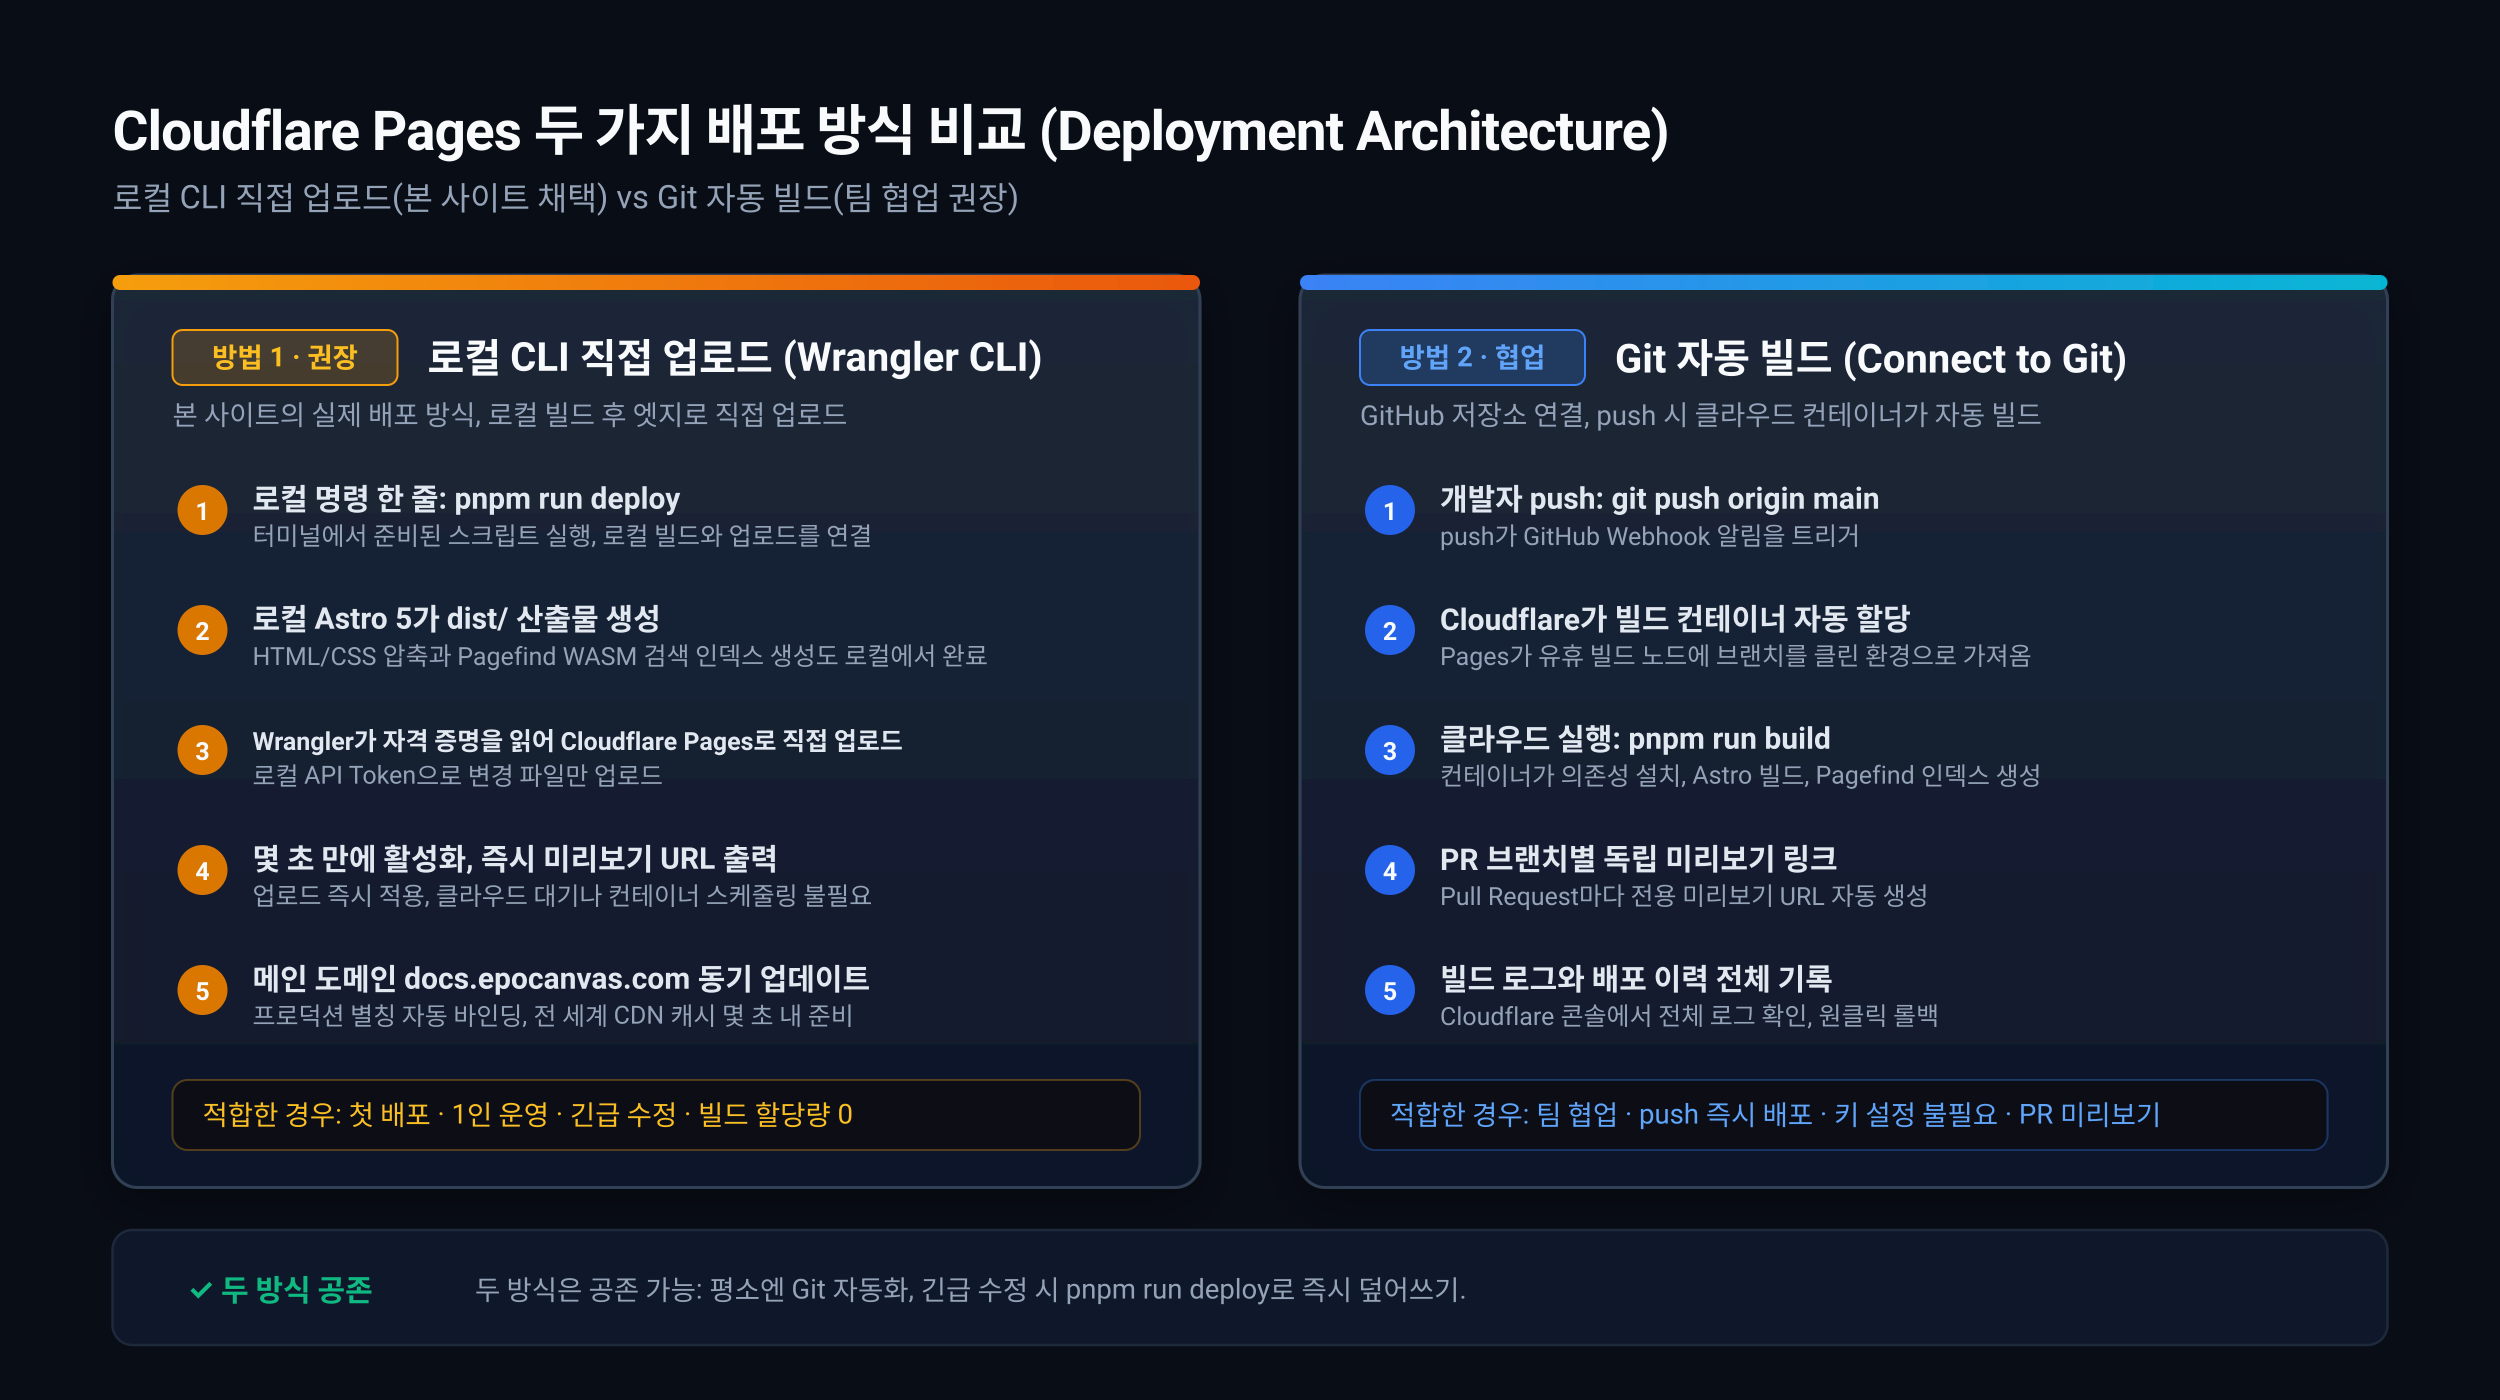
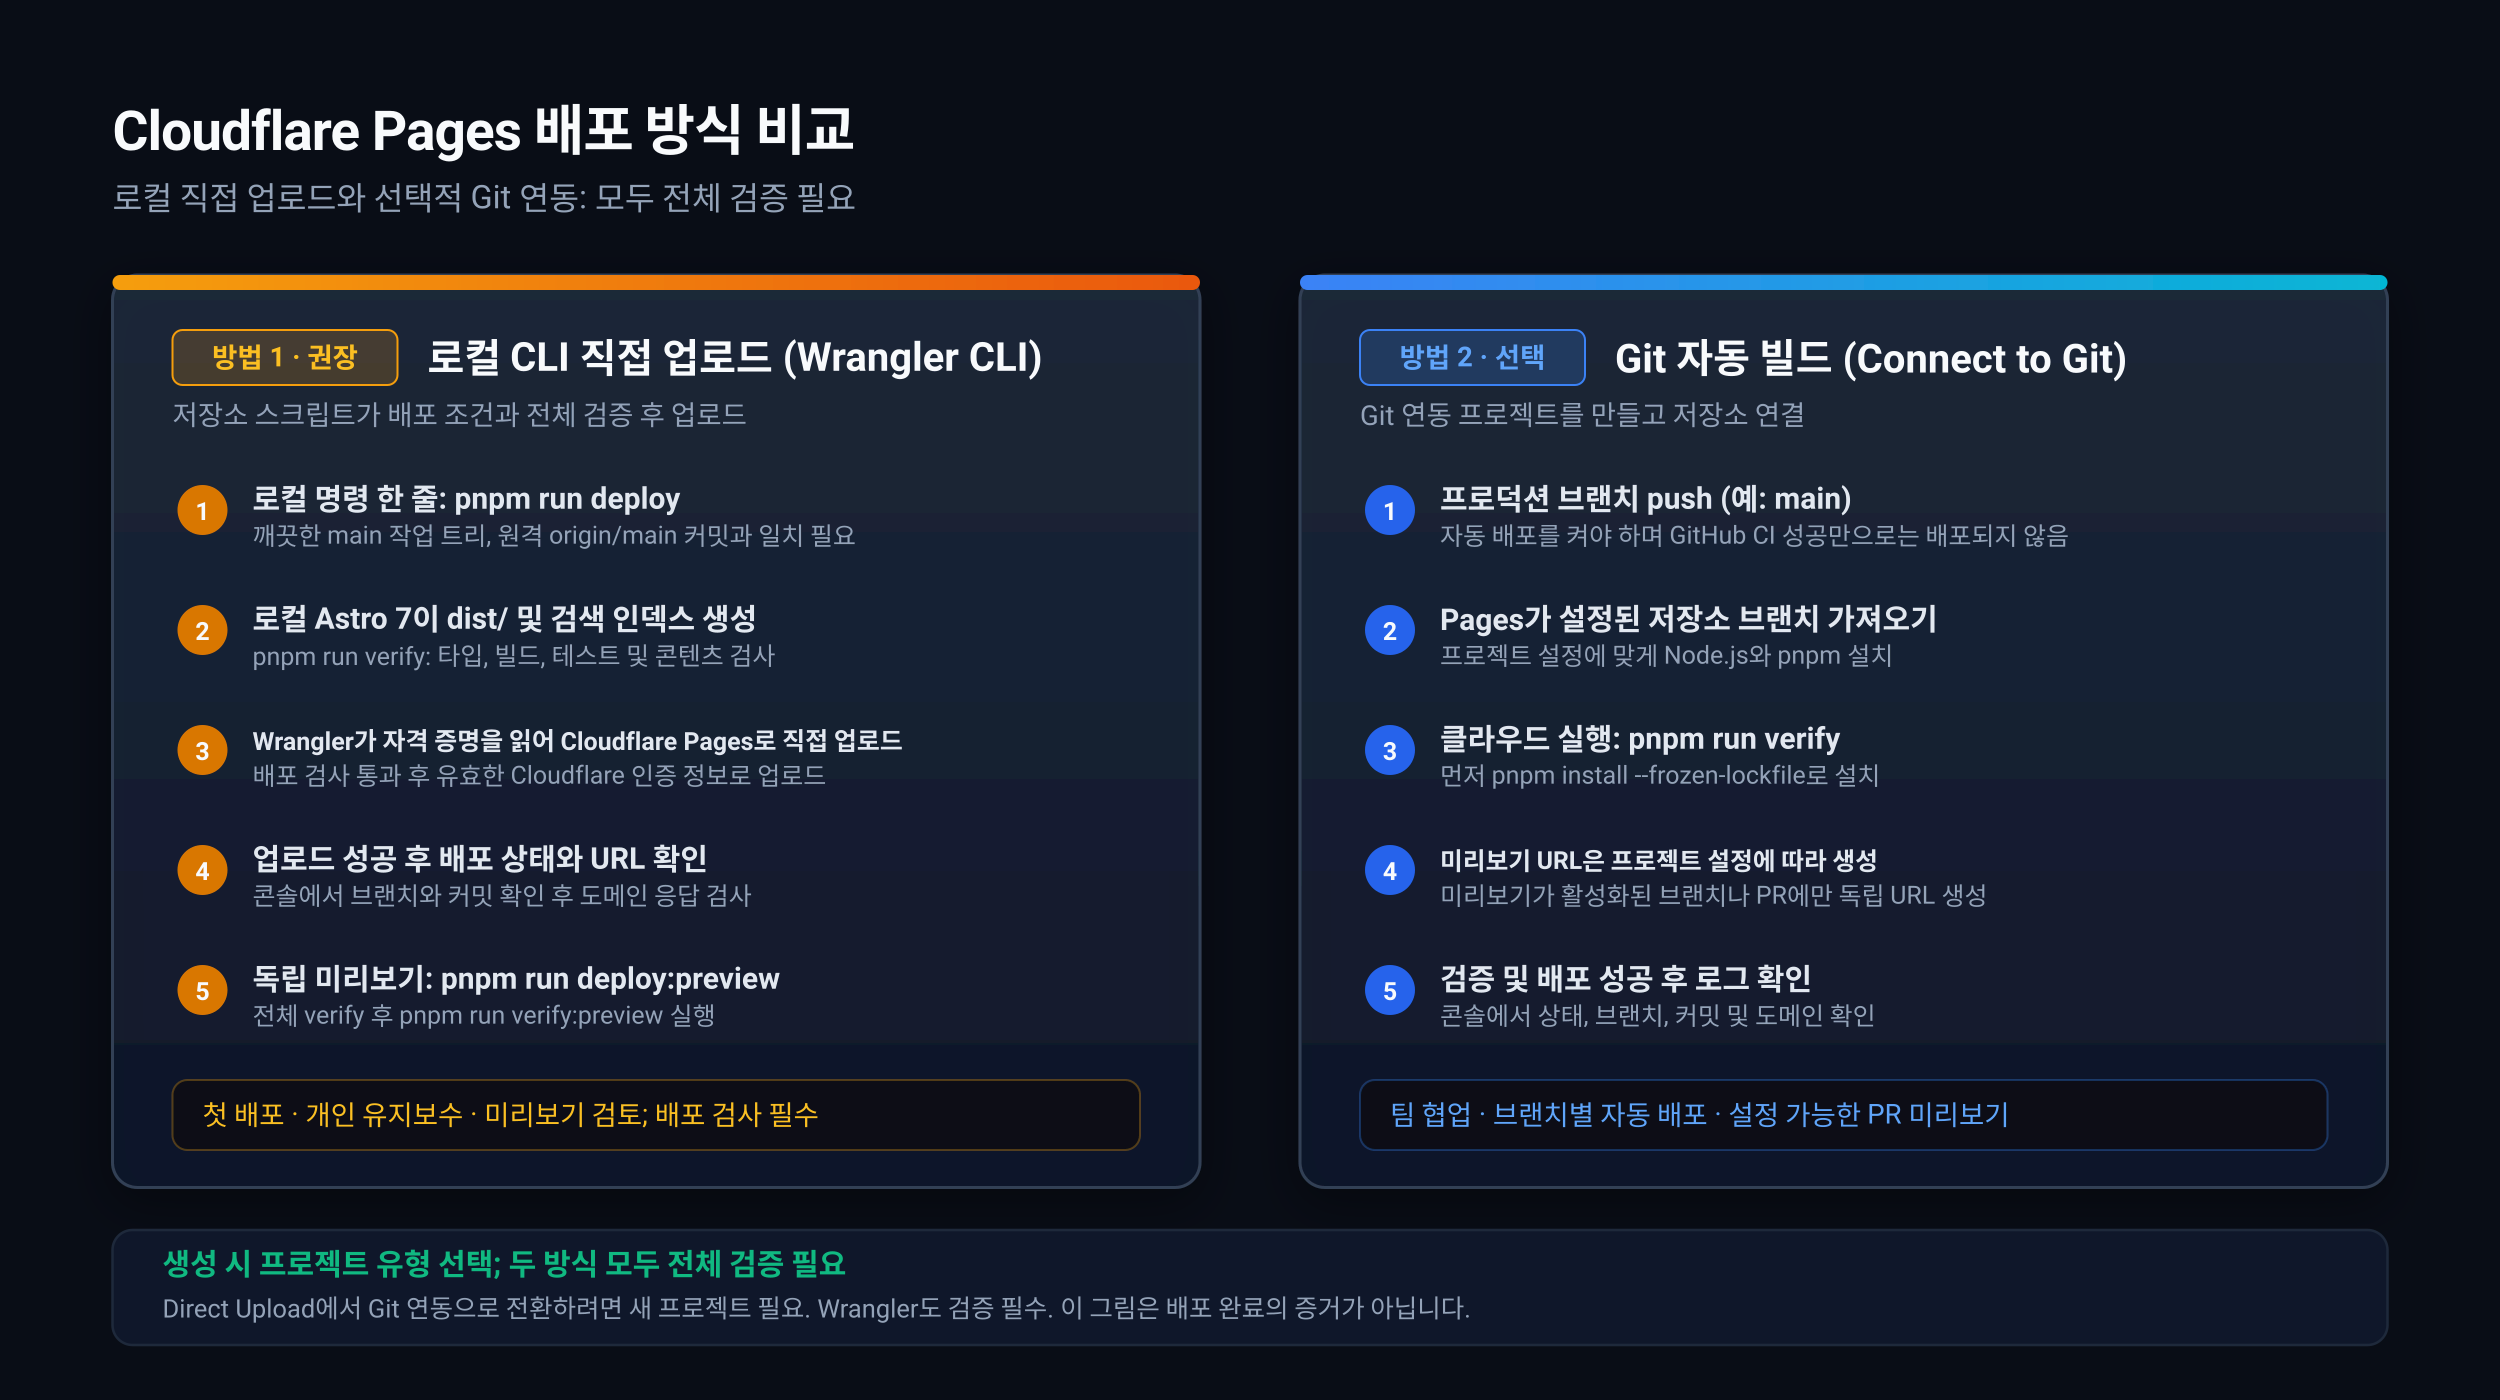
<svg xmlns="http://www.w3.org/2000/svg" viewBox="0 0 1000 560" width="100%" height="100%" style="background:#090d16; font-family:-apple-system,BlinkMacSystemFont,'Segoe UI',Roboto,Helvetica,Arial,sans-serif;">
  <defs>
    <linearGradient id="dc-card" x1="0%" y1="0%" x2="0%" y2="100%">
      <stop offset="0%" stop-color="#1e293b" stop-opacity="0.95" />
      <stop offset="100%" stop-color="#0f172a" stop-opacity="0.95" />
    </linearGradient>
    <linearGradient id="grad-amber-orange" x1="0%" y1="0%" x2="100%" y2="0%">
      <stop offset="0%" stop-color="#f59e0b" />
      <stop offset="100%" stop-color="#ea580c" />
    </linearGradient>
    <linearGradient id="grad-blue-cyan" x1="0%" y1="0%" x2="100%" y2="0%">
      <stop offset="0%" stop-color="#3b82f6" />
      <stop offset="100%" stop-color="#06b6d4" />
    </linearGradient>
    <filter id="dc-shadow" x="-5%" y="-5%" width="110%" height="110%">
      <feDropShadow dx="0" dy="6" stdDeviation="10" flood-color="#000000" flood-opacity="0.4" />
    </filter>
  </defs>
  <rect width="1000" height="560" fill="#090d16" />
  <g transform="translate(45, 36)">
-     <text x="0" y="24" fill="#f8fafc" font-size="22" font-weight="700" letter-spacing="-0.4">Cloudflare Pages 두 가지 배포 방식 비교 (Deployment Architecture)</text>
-     <text x="0" y="48" fill="#94a3b8" font-size="13">로컬 CLI 직접 업로드(본 사이트 채택) vs Git 자동 빌드(팀 협업 권장)</text>
+     <text x="0" y="24" fill="#f8fafc" font-size="22" font-weight="700" letter-spacing="-0.4">Cloudflare Pages 배포 방식 비교</text>
+     <text x="0" y="48" fill="#94a3b8" font-size="13">로컬 직접 업로드와 선택적 Git 연동: 모두 전체 검증 필요</text>
  </g>
  <g transform="translate(45, 110)" filter="url(#dc-shadow)">
    <rect width="435" height="365" rx="10" fill="url(#dc-card)" stroke="#334155" stroke-width="1.2" />
    <rect width="435" height="6" rx="3" fill="url(#grad-amber-orange)" />
    <g transform="translate(24, 22)">
      <rect width="90" height="22" rx="4" fill="#f59e0b" fill-opacity="0.2" stroke="#f59e0b" stroke-width="0.8" />
      <text x="45" y="15" fill="#fbbf24" font-size="11" font-weight="700" text-anchor="middle">방법 1 · 권장</text>
      <text x="102" y="17" fill="#f8fafc" font-size="16" font-weight="700">로컬 CLI 직접 업로드 (Wrangler CLI)</text>
-       <text x="0" y="38" fill="#94a3b8" font-size="11">본 사이트의 실제 배포 방식, 로컬 빌드 후 엣지로 직접 업로드</text>
+       <text x="0" y="38" fill="#94a3b8" font-size="11">저장소 스크립트가 배포 조건과 전체 검증 후 업로드</text>
    </g>
    <g transform="translate(24, 80)">
      <g transform="translate(0, 0)">
        <circle cx="12" cy="14" r="10" fill="#d97706" />
        <text x="12" y="18" fill="#f8fafc" font-size="10" font-weight="700" text-anchor="middle">1</text>
        <text x="32" y="14" fill="#e2e8f0" font-size="12" font-weight="600">로컬 명령 한 줄: pnpm run deploy</text>
-         <text x="32" y="28" fill="#94a3b8" font-size="10">터미널에서 준비된 스크립트 실행, 로컬 빌드와 업로드를 연결</text>
+         <text x="32" y="28" fill="#94a3b8" font-size="10">깨끗한 main 작업 트리, 원격 origin/main 커밋과 일치 필요</text>
      </g>
      <g transform="translate(0, 48)">
        <circle cx="12" cy="14" r="10" fill="#d97706" />
        <text x="12" y="18" fill="#f8fafc" font-size="10" font-weight="700" text-anchor="middle">2</text>
-         <text x="32" y="14" fill="#e2e8f0" font-size="12" font-weight="600">로컬 Astro 5가 dist/ 산출물 생성</text>
-         <text x="32" y="28" fill="#94a3b8" font-size="10">HTML/CSS 압축과 Pagefind WASM 검색 인덱스 생성도 로컬에서 완료</text>
+         <text x="32" y="14" fill="#e2e8f0" font-size="12" font-weight="600">로컬 Astro 7이 dist/ 및 검색 인덱스 생성</text>
+         <text x="32" y="28" fill="#94a3b8" font-size="10">pnpm run verify: 타입, 빌드, 테스트 및 콘텐츠 검사</text>
      </g>
      <g transform="translate(0, 96)">
        <circle cx="12" cy="14" r="10" fill="#d97706" />
        <text x="12" y="18" fill="#f8fafc" font-size="10" font-weight="700" text-anchor="middle">3</text>
        <text x="32" y="14" fill="#e2e8f0" font-size="10" font-weight="600">Wrangler가 자격 증명을 읽어 Cloudflare Pages로 직접 업로드</text>
-         <text x="32" y="28" fill="#94a3b8" font-size="10">로컬 API Token으로 변경 파일만 업로드</text>
+         <text x="32" y="28" fill="#94a3b8" font-size="10">배포 검사 통과 후 유효한 Cloudflare 인증 정보로 업로드</text>
      </g>
      <g transform="translate(0, 144)">
        <circle cx="12" cy="14" r="10" fill="#d97706" />
        <text x="12" y="18" fill="#f8fafc" font-size="10" font-weight="700" text-anchor="middle">4</text>
-         <text x="32" y="14" fill="#e2e8f0" font-size="12" font-weight="600">몇 초 만에 활성화, 즉시 미리보기 URL 출력</text>
-         <text x="32" y="28" fill="#94a3b8" font-size="10">업로드 즉시 적용, 클라우드 대기나 컨테이너 스케줄링 불필요</text>
+         <text x="32" y="14" fill="#e2e8f0" font-size="12" font-weight="600">업로드 성공 후 배포 상태와 URL 확인</text>
+         <text x="32" y="28" fill="#94a3b8" font-size="10">콘솔에서 브랜치와 커밋 확인 후 도메인 응답 검사</text>
      </g>
      <g transform="translate(0, 192)">
        <circle cx="12" cy="14" r="10" fill="#d97706" />
        <text x="12" y="18" fill="#f8fafc" font-size="10" font-weight="700" text-anchor="middle">5</text>
-         <text x="32" y="14" fill="#e2e8f0" font-size="12" font-weight="600">메인 도메인 docs.epocanvas.com 동기 업데이트</text>
-         <text x="32" y="28" fill="#94a3b8" font-size="10">프로덕션 별칭 자동 바인딩, 전 세계 CDN 캐시 몇 초 내 준비</text>
+         <text x="32" y="14" fill="#e2e8f0" font-size="12" font-weight="600">독립 미리보기: pnpm run deploy:preview</text>
+         <text x="32" y="28" fill="#94a3b8" font-size="10">전체 verify 후 pnpm run verify:preview 실행</text>
      </g>
    </g>
    <rect x="24" y="322" width="387" height="28" rx="6" fill="#0b0f19" stroke="#f59e0b" stroke-opacity="0.3" stroke-width="0.8" />
-     <text x="36" y="340" fill="#fbbf24" font-size="11">적합한 경우: 첫 배포 · 1인 운영 · 긴급 수정 · 빌드 할당량 0</text>
+     <text x="36" y="340" fill="#fbbf24" font-size="11">첫 배포 · 개인 유지보수 · 미리보기 검토; 배포 검사 필수</text>
  </g>
  <g transform="translate(520, 110)" filter="url(#dc-shadow)">
    <rect width="435" height="365" rx="10" fill="url(#dc-card)" stroke="#334155" stroke-width="1.2" />
    <rect width="435" height="6" rx="3" fill="url(#grad-blue-cyan)" />
    <g transform="translate(24, 22)">
      <rect width="90" height="22" rx="4" fill="#3b82f6" fill-opacity="0.2" stroke="#3b82f6" stroke-width="0.8" />
-       <text x="45" y="15" fill="#60a5fa" font-size="11" font-weight="700" text-anchor="middle">방법 2 · 협업</text>
+       <text x="45" y="15" fill="#60a5fa" font-size="11" font-weight="700" text-anchor="middle">방법 2 · 선택</text>
      <text x="102" y="17" fill="#f8fafc" font-size="16" font-weight="700">Git 자동 빌드 (Connect to Git)</text>
-       <text x="0" y="38" fill="#94a3b8" font-size="11">GitHub 저장소 연결, push 시 클라우드 컨테이너가 자동 빌드</text>
+       <text x="0" y="38" fill="#94a3b8" font-size="11">Git 연동 프로젝트를 만들고 저장소 연결</text>
    </g>
    <g transform="translate(24, 80)">
      <g transform="translate(0, 0)">
        <circle cx="12" cy="14" r="10" fill="#2563eb" />
        <text x="12" y="18" fill="#f8fafc" font-size="10" font-weight="700" text-anchor="middle">1</text>
-         <text x="32" y="14" fill="#e2e8f0" font-size="12" font-weight="600">개발자 push: git push origin main</text>
-         <text x="32" y="28" fill="#94a3b8" font-size="10">push가 GitHub Webhook 알림을 트리거</text>
+         <text x="32" y="14" fill="#e2e8f0" font-size="12" font-weight="600">프로덕션 브랜치 push (예: main)</text>
+         <text x="32" y="28" fill="#94a3b8" font-size="10">자동 배포를 켜야 하며 GitHub CI 성공만으로는 배포되지 않음</text>
      </g>
      <g transform="translate(0, 48)">
        <circle cx="12" cy="14" r="10" fill="#2563eb" />
        <text x="12" y="18" fill="#f8fafc" font-size="10" font-weight="700" text-anchor="middle">2</text>
-         <text x="32" y="14" fill="#e2e8f0" font-size="12" font-weight="600">Cloudflare가 빌드 컨테이너 자동 할당</text>
-         <text x="32" y="28" fill="#94a3b8" font-size="10">Pages가 유휴 빌드 노드에 브랜치를 클린 환경으로 가져옴</text>
+         <text x="32" y="14" fill="#e2e8f0" font-size="12" font-weight="600">Pages가 설정된 저장소 브랜치 가져오기</text>
+         <text x="32" y="28" fill="#94a3b8" font-size="10">프로젝트 설정에 맞게 Node.js와 pnpm 설치</text>
      </g>
      <g transform="translate(0, 96)">
        <circle cx="12" cy="14" r="10" fill="#2563eb" />
        <text x="12" y="18" fill="#f8fafc" font-size="10" font-weight="700" text-anchor="middle">3</text>
-         <text x="32" y="14" fill="#e2e8f0" font-size="12" font-weight="600">클라우드 실행: pnpm run build</text>
-         <text x="32" y="28" fill="#94a3b8" font-size="10">컨테이너가 의존성 설치, Astro 빌드, Pagefind 인덱스 생성</text>
+         <text x="32" y="14" fill="#e2e8f0" font-size="12" font-weight="600">클라우드 실행: pnpm run verify</text>
+         <text x="32" y="28" fill="#94a3b8" font-size="10">먼저 pnpm install --frozen-lockfile로 설치</text>
      </g>
      <g transform="translate(0, 144)">
        <circle cx="12" cy="14" r="10" fill="#2563eb" />
        <text x="12" y="18" fill="#f8fafc" font-size="10" font-weight="700" text-anchor="middle">4</text>
-         <text x="32" y="14" fill="#e2e8f0" font-size="12" font-weight="600">PR 브랜치별 독립 미리보기 링크</text>
-         <text x="32" y="28" fill="#94a3b8" font-size="10">Pull Request마다 전용 미리보기 URL 자동 생성</text>
+         <text x="32" y="14" fill="#e2e8f0" font-size="9.9" font-weight="600">미리보기 URL은 프로젝트 설정에 따라 생성</text>
+         <text x="32" y="28" fill="#94a3b8" font-size="10">미리보기가 활성화된 브랜치나 PR에만 독립 URL 생성</text>
      </g>
      <g transform="translate(0, 192)">
        <circle cx="12" cy="14" r="10" fill="#2563eb" />
        <text x="12" y="18" fill="#f8fafc" font-size="10" font-weight="700" text-anchor="middle">5</text>
-         <text x="32" y="14" fill="#e2e8f0" font-size="12" font-weight="600">빌드 로그와 배포 이력 전체 기록</text>
-         <text x="32" y="28" fill="#94a3b8" font-size="10">Cloudflare 콘솔에서 전체 로그 확인, 원클릭 롤백</text>
+         <text x="32" y="14" fill="#e2e8f0" font-size="12" font-weight="600">검증 및 배포 성공 후 로그 확인</text>
+         <text x="32" y="28" fill="#94a3b8" font-size="10">콘솔에서 상태, 브랜치, 커밋 및 도메인 확인</text>
      </g>
    </g>
    <rect x="24" y="322" width="387" height="28" rx="6" fill="#0b0f19" stroke="#3b82f6" stroke-opacity="0.3" stroke-width="0.8" />
-     <text x="36" y="340" fill="#60a5fa" font-size="11">적합한 경우: 팀 협업 · push 즉시 배포 · 키 설정 불필요 · PR 미리보기</text>
+     <text x="36" y="340" fill="#60a5fa" font-size="11">팀 협업 · 브랜치별 자동 배포 · 설정 가능한 PR 미리보기</text>
  </g>
  <g transform="translate(45, 492)">
    <rect width="910" height="46" rx="8" fill="#0f172a" stroke="#1e293b" stroke-width="1" />
-     <text x="30" y="28" fill="#10b981" font-size="12" font-weight="700">✓ 두 방식 공존</text>
-     <text x="145" y="28" fill="#94a3b8" font-size="11">두 방식은 공존 가능: 평소엔 Git 자동화, 긴급 수정 시 pnpm run deploy로 즉시 덮어쓰기.</text>
+     <text x="20" y="18" fill="#10b981" font-size="12" font-weight="700">생성 시 프로젝트 유형 선택; 두 방식 모두 전체 검증 필요</text>
+     <text x="20" y="35" fill="#94a3b8" font-size="10.2">Direct Upload에서 Git 연동으로 전환하려면 새 프로젝트 필요. Wrangler도 검증 필수. 이 그림은 배포 완료의 증거가 아닙니다.</text>
  </g>
</svg>
